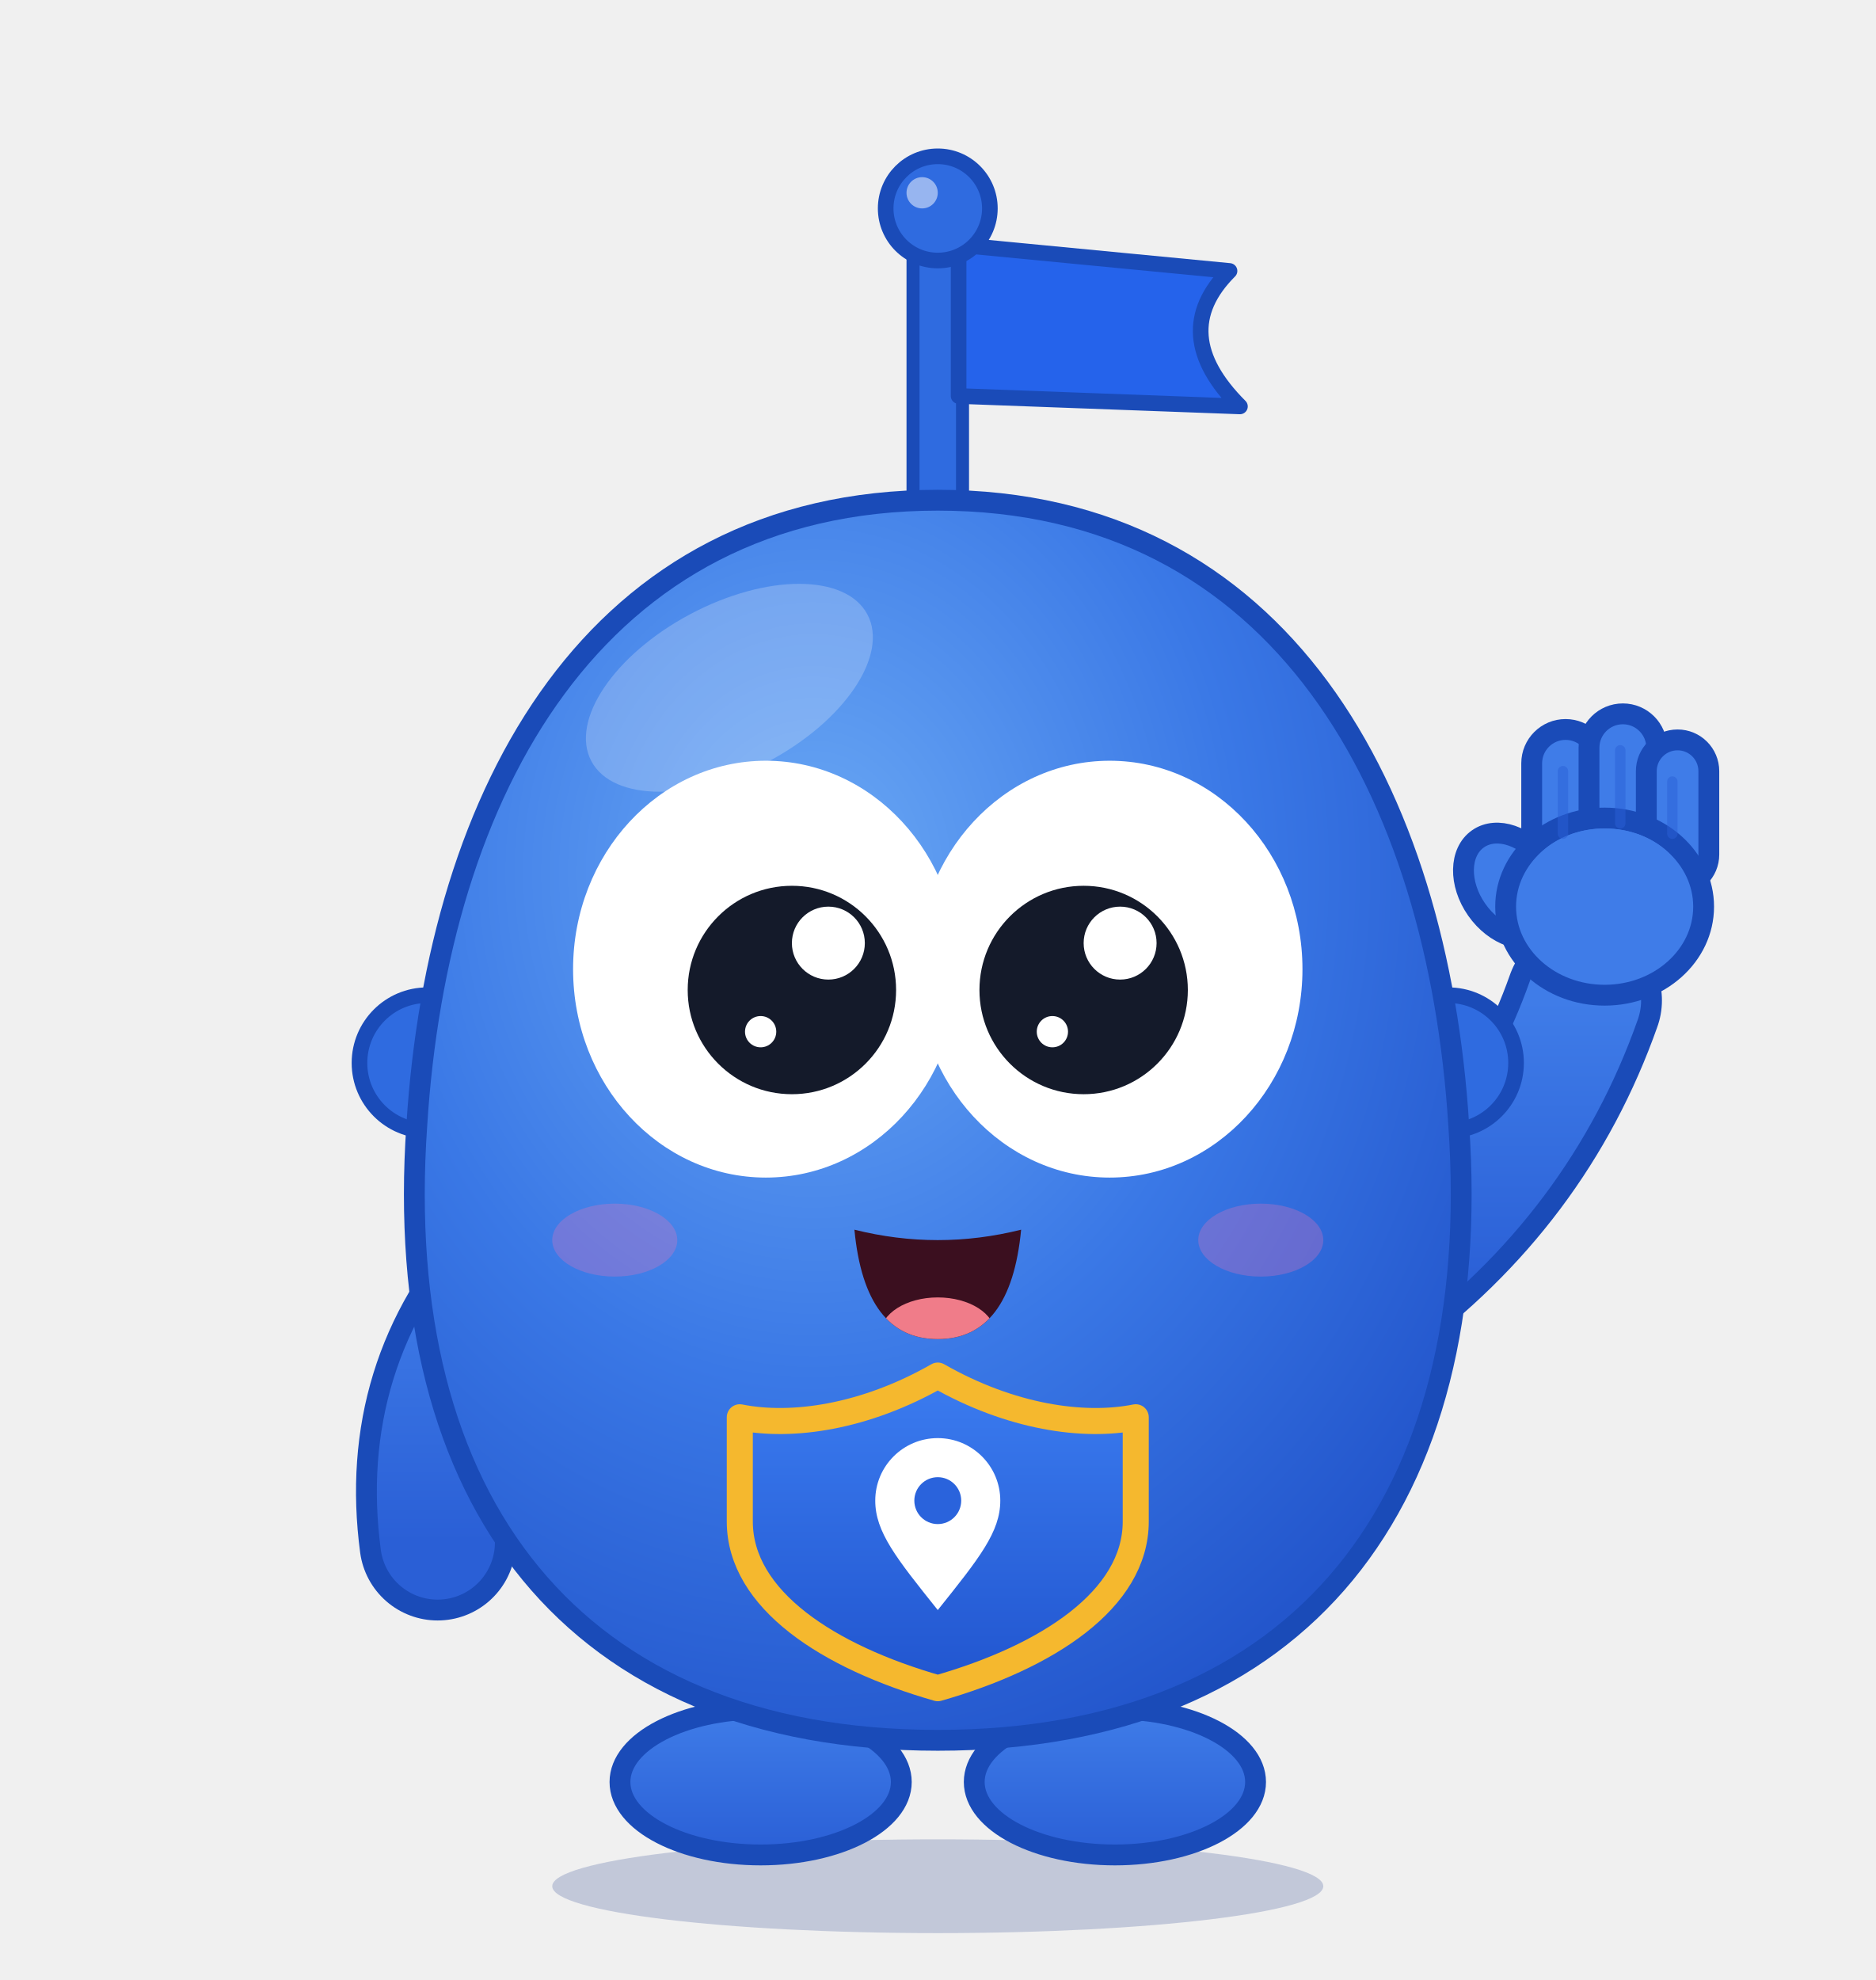
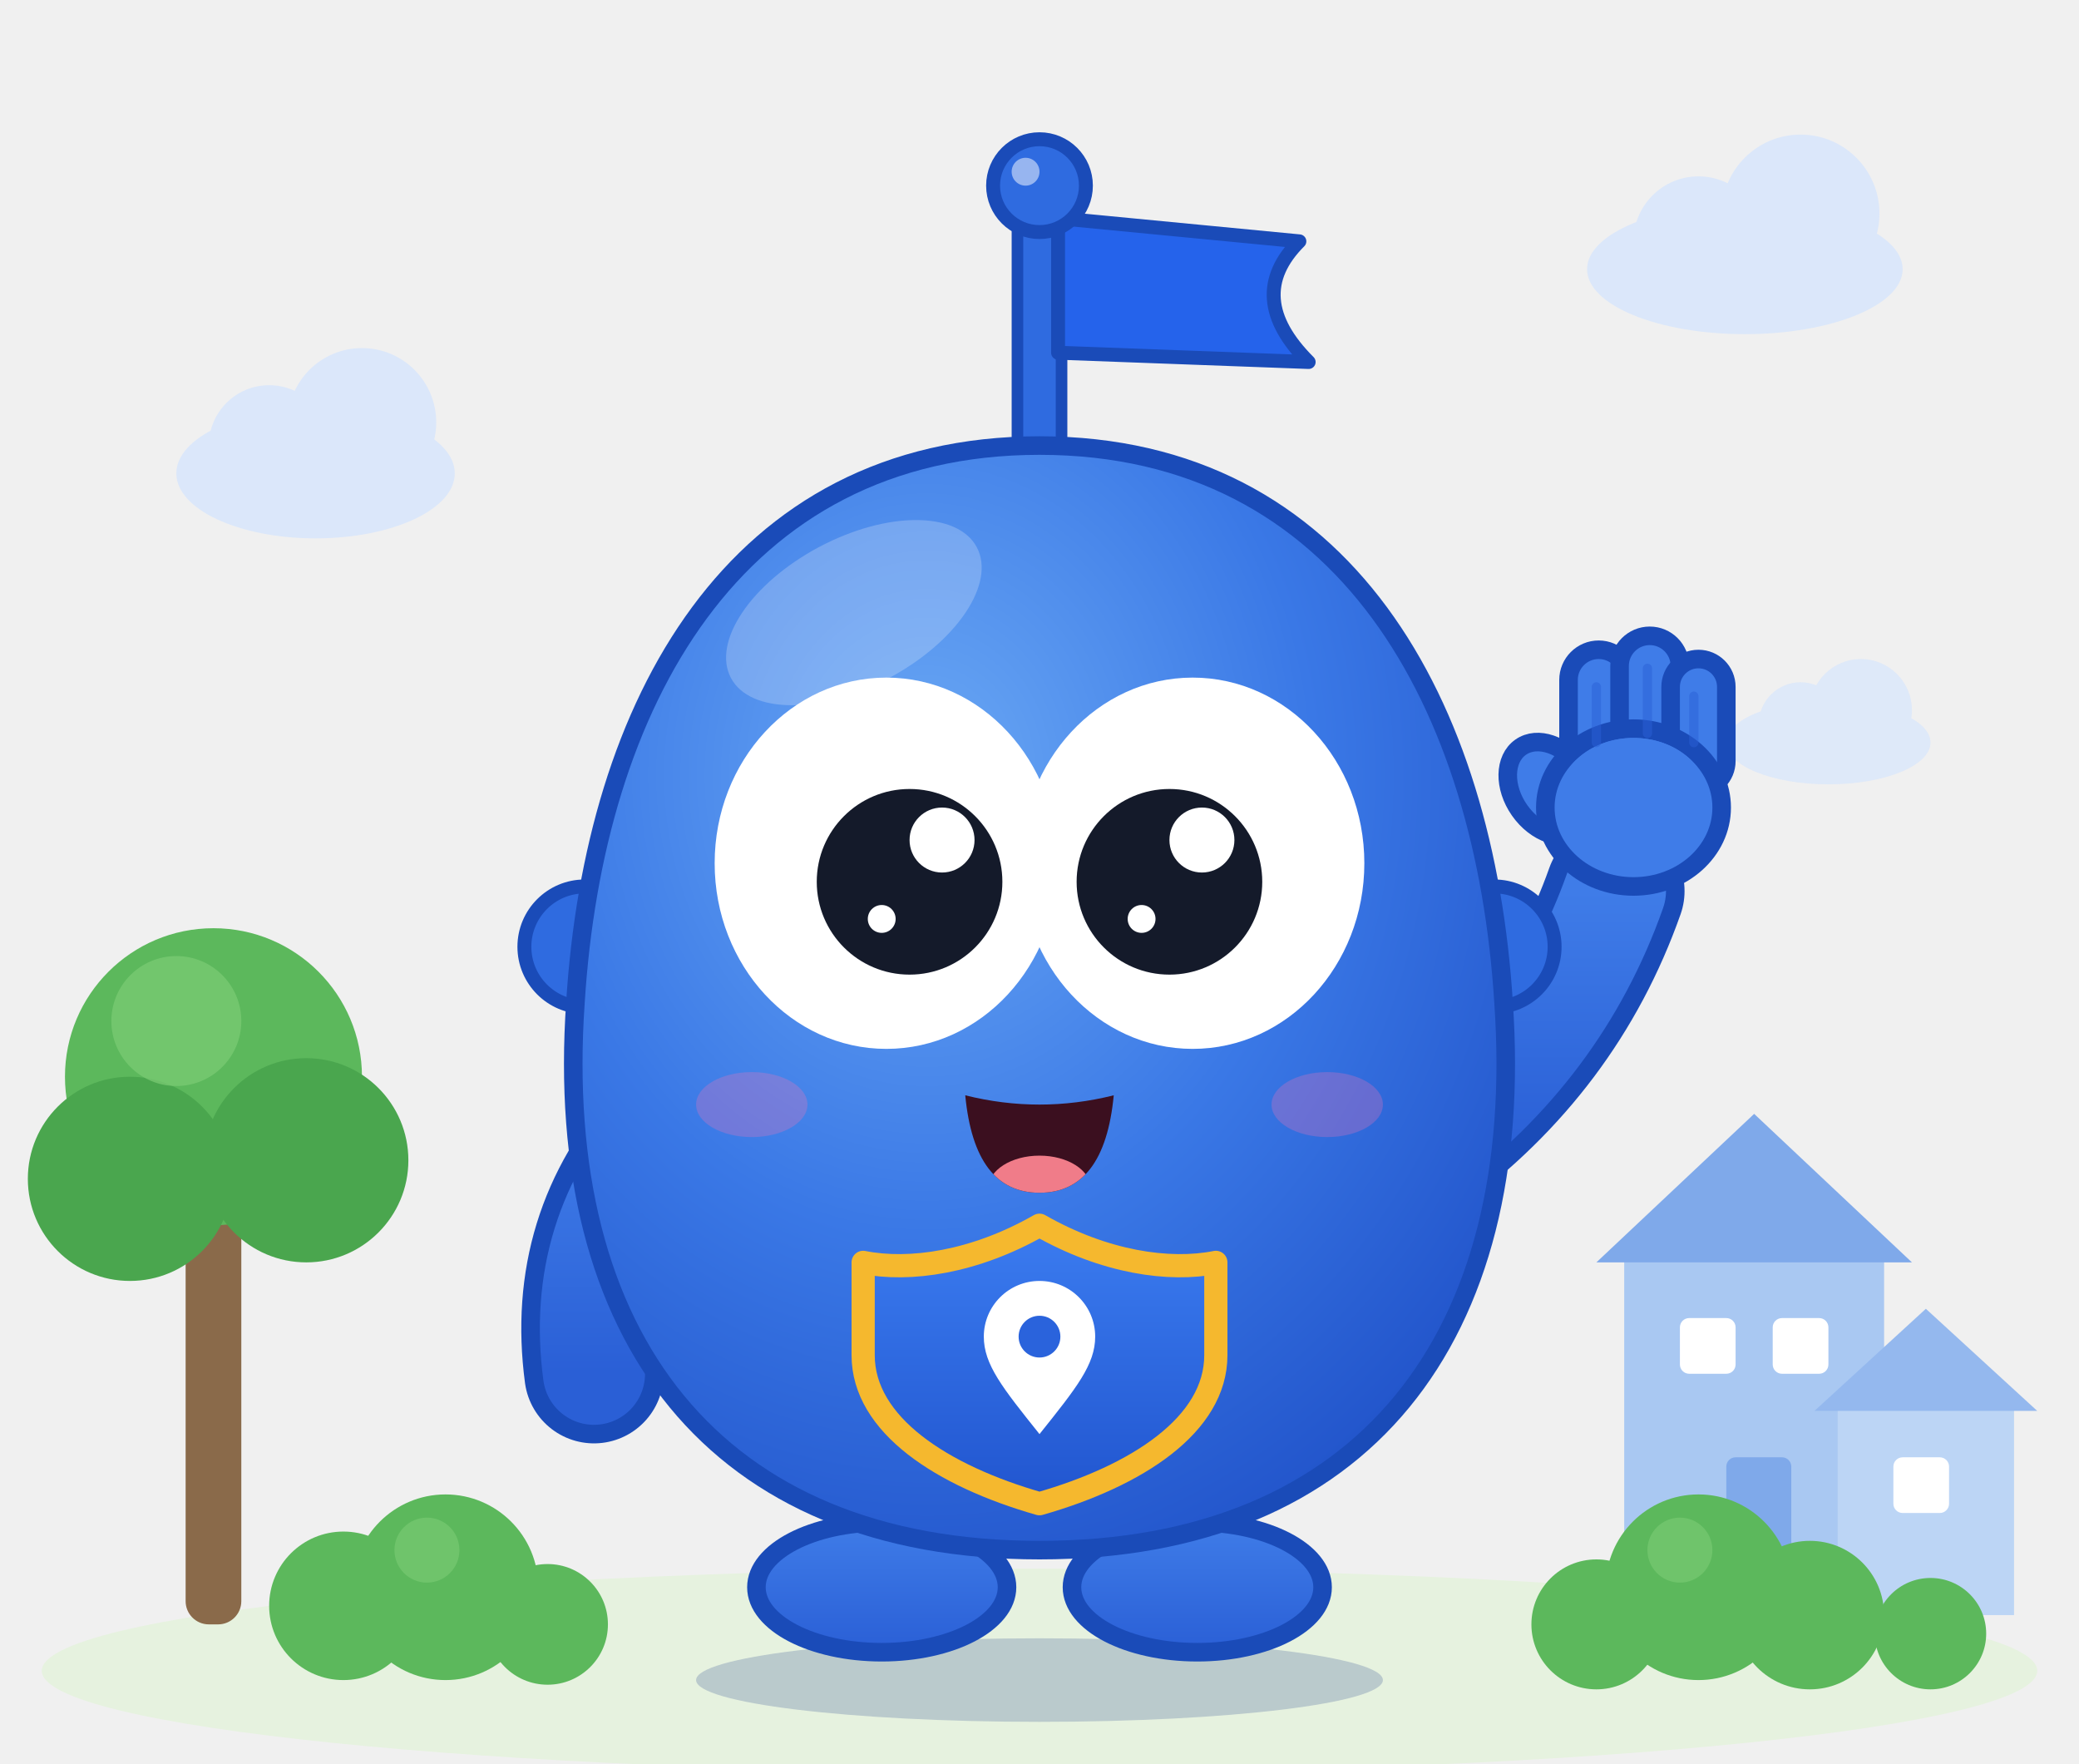
- <svg xmlns="http://www.w3.org/2000/svg" viewBox="0 0 360 380" role="img" aria-label="CitiSense mascot waving hello">
+ <svg xmlns="http://www.w3.org/2000/svg" viewBox="-44 0 448 380" role="img" aria-label="CitiSense mascot waving hello">
  <defs>
    <radialGradient id="cs-body" cx="38%" cy="30%" r="75%">
      <stop offset="0" stop-color="#6aa8f4" />
      <stop offset="0.55" stop-color="#3a78e6" />
      <stop offset="1" stop-color="#2356cc" />
    </radialGradient>
    <linearGradient id="cs-limb" x1="0" y1="0" x2="0" y2="1">
      <stop offset="0" stop-color="#3f7ce8" />
      <stop offset="1" stop-color="#2a5fd6" />
    </linearGradient>
    <linearGradient id="cs-shield" x1="0" y1="0" x2="0" y2="1">
      <stop offset="0" stop-color="#3b7cf0" />
      <stop offset="1" stop-color="#2155cf" />
    </linearGradient>
    <clipPath id="cs-mouth-clip">
      <path d="M164 236 Q180 240 196 236 Q194 257 180 257 Q166 257 164 236 Z" />
    </clipPath>
  </defs>
  <style>
    .cs-float, .cs-tilt, .cs-wave, .cs-hand, .cs-eyes, .cs-lids, .cs-flag, .cs-shadow, .cs-arm-rest {
      transform-box: view-box;
      animation-timing-function: ease-in-out;
      animation-iteration-count: infinite;
    }

    .cs-float  { animation-name: cs-float;  animation-duration: 3s; }
    .cs-shadow { animation-name: cs-shadow; animation-duration: 3s; transform-origin: 180px 362px; }
    .cs-tilt   { animation-name: cs-tilt;   animation-duration: 6s; transform-origin: 180px 340px; }
    .cs-wave   { animation-name: cs-wave;   animation-duration: 6s; transform-origin: 266px 246px; }
    .cs-hand   { animation-name: cs-hand;   animation-duration: 6s; transform-origin: 306px 182px; }
    .cs-arm-rest { animation-name: cs-arm-rest; animation-duration: 3s; transform-origin: 96px 246px; }
    .cs-eyes   { animation-name: cs-blink;  animation-duration: 9s; transform-origin: 180px 186px;
                 animation-timing-function: linear; }
    .cs-lids   { animation-name: cs-lids;   animation-duration: 9s; animation-timing-function: linear; opacity: 0; }
+     .cs-cloud  { transform-box: view-box; animation: cs-cloud 14s ease-in-out infinite; }
+     .cs-cloud-b { animation-duration: 18s; animation-direction: reverse; }
    .cs-flag   { animation-name: cs-flag;   animation-duration: 3s; transform-origin: 184px 54px; }

    @keyframes cs-float {
      0%, 100% { transform: translateY(0); }
      50%      { transform: translateY(-6px); }
    }

    @keyframes cs-shadow {
      0%, 100% { transform: scaleX(1);    opacity: 0.22; }
      50%      { transform: scaleX(0.88); opacity: 0.14; }
    }

    @keyframes cs-tilt {
      0%, 100% { transform: rotate(0deg); }
      22%      { transform: rotate(2.2deg); }
      48%      { transform: rotate(1.2deg); }
      74%      { transform: rotate(-1.4deg); }
    }

    /* A short wave (about 2.6s), then the arm rests in its raised hello pose */
    @keyframes cs-wave {
      0%, 46%, 100% { transform: rotate(0deg); }
      8%            { transform: rotate(-14deg); }
      17%           { transform: rotate(8deg); }
      26%           { transform: rotate(-12deg); }
      35%           { transform: rotate(6deg); }
      42%           { transform: rotate(-3deg); }
    }

    @keyframes cs-hand {
      0%, 46%, 100% { transform: rotate(0deg); }
      8%            { transform: rotate(-8deg); }
      17%           { transform: rotate(6deg); }
      26%           { transform: rotate(-7deg); }
      35%           { transform: rotate(4deg); }
    }

    @keyframes cs-arm-rest {
      0%, 100% { transform: rotate(0deg); }
      50%      { transform: rotate(3deg); }
    }

    /* One blink around 3s, a quick double blink around 7.5s (each ~0.25s) */
    @keyframes cs-blink {
      0%, 30%, 33%, 80%, 82.6%, 85%, 87.6%, 100% { transform: scaleY(1); }
      31%, 32%                                  { transform: scaleY(0); }
      81%, 81.6%, 86%, 86.6%                    { transform: scaleY(0); }
    }

    /* Closed-eye curves appear only while the eyes are shut */
    @keyframes cs-lids {
      0%, 30.6%, 32.4%, 80.6%, 82%, 85.6%, 87%, 100% { opacity: 0; }
      31%, 32%, 81%, 81.6%, 86%, 86.6%               { opacity: 1; }
    }

+     @keyframes cs-cloud {
+       0%, 100% { transform: translateX(0); }
+       50%      { transform: translateX(8px); }
+     }
+ 
    @keyframes cs-flag {
      0%, 100% { transform: skewY(0deg) scaleX(1); }
      50%      { transform: skewY(-3deg) scaleX(0.96); }
    }

    @media (prefers-reduced-motion: reduce) {
      * { animation: none !important; }
    }
  </style>
+   <g class="cs-scene">
+     <g class="cs-cloud" fill="#dbe7fa">
+       <g transform="translate(-6 86)">
+         <ellipse cx="30" cy="16" rx="30" ry="14" />
+         <circle cx="20" cy="10" r="13" />
+         <circle cx="40" cy="5" r="16" />
+       </g>
+     </g>
+     <g class="cs-cloud cs-cloud-b" fill="#dbe7fa">
+       <g transform="translate(300 40)">
+         <ellipse cx="32" cy="18" rx="34" ry="14" />
+         <circle cx="22" cy="12" r="14" />
+         <circle cx="44" cy="6" r="17" />
+       </g>
+       <g transform="translate(330 150)" opacity="0.85">
+         <ellipse cx="20" cy="10" rx="22" ry="9" />
+         <circle cx="14" cy="6" r="9" />
+         <circle cx="27" cy="3" r="11" />
+       </g>
+     </g>
+     <ellipse cx="180" cy="360" rx="215" ry="22" fill="#e6f2df" />
+     <g>
+       <rect x="306" y="268" width="56" height="80" fill="#a9c8f2" />
+       <path d="M300 272 L334 240 L368 272 Z" fill="#7fa9ea" />
+       <rect x="318" y="284" width="12" height="12" rx="2" fill="#ffffff" />
+       <rect x="338" y="284" width="12" height="12" rx="2" fill="#ffffff" />
+       <rect x="328" y="314" width="14" height="34" rx="2" fill="#7fa9ea" />
+       <rect x="352" y="300" width="38" height="48" fill="#bcd5f5" />
+       <path d="M347 304 L371 282 L395 304 Z" fill="#94b8ee" />
+       <rect x="364" y="314" width="12" height="12" rx="2" fill="#ffffff" />
+     </g>
+     <g>
+       <rect x="-4" y="258" width="12" height="92" rx="5" fill="#8a6a4a" />
+       <circle cx="2" cy="232" r="32" fill="#5cb85c" />
+       <circle cx="-16" cy="254" r="22" fill="#4aa64e" />
+       <circle cx="22" cy="250" r="22" fill="#4aa64e" />
+       <circle cx="-6" cy="220" r="14" fill="#7ccc75" opacity="0.7" />
+     </g>
+     <g fill="#5cb85c">
+       <circle cx="30" cy="346" r="16" />
+       <circle cx="52" cy="342" r="20" />
+       <circle cx="74" cy="350" r="13" />
+       <circle cx="300" cy="350" r="14" />
+       <circle cx="322" cy="342" r="20" />
+       <circle cx="346" cy="348" r="16" />
+       <circle cx="372" cy="352" r="12" />
+     </g>
+     <g fill="#7ccc75" opacity="0.6">
+       <circle cx="48" cy="334" r="7" />
+       <circle cx="318" cy="334" r="7" />
+     </g>
+   </g>
  <ellipse class="cs-shadow" cx="180" cy="362" rx="74" ry="9" fill="#1e3a8a" opacity="0.22" />
  <g class="cs-float">
    <g stroke="#1a4bb8" stroke-width="4" fill="url(#cs-limb)">
      <ellipse cx="146" cy="342" rx="27" ry="14" />
      <ellipse cx="214" cy="342" rx="27" ry="14" />
    </g>
    <g class="cs-tilt">
      <g class="cs-arm-rest">
        <path d="M100 244 Q80 266 84 296" fill="none" stroke="#1a4bb8" stroke-width="30" stroke-linecap="round" />
        <path d="M100 244 Q80 266 84 296" fill="none" stroke="url(#cs-limb)" stroke-width="22" stroke-linecap="round" />
      </g>
      <g class="cs-wave">
        <path d="M262 248 Q292 226 304 192" fill="none" stroke="#1a4bb8" stroke-width="30" stroke-linecap="round" />
        <path d="M262 248 Q292 226 304 192" fill="none" stroke="url(#cs-limb)" stroke-width="22" stroke-linecap="round" />
        <g class="cs-hand">
          <g stroke="#1a4bb8" stroke-width="4" fill="#3f7ce8">
            <ellipse cx="290" cy="170" rx="8" ry="11" transform="rotate(-35 290 170)" />
            <rect x="294" y="140" width="13" height="30" rx="6.5" />
            <rect x="305" y="137" width="13" height="32" rx="6.5" />
            <rect x="316" y="142" width="12" height="28" rx="6" />
            <ellipse cx="308" cy="174" rx="19" ry="17" />
          </g>
          <ellipse cx="308" cy="172" rx="16" ry="13" fill="#3f7ce8" />
          <path d="M300 160 v-12 M311 158 v-14 M321 160 v-10" stroke="#2a5fd6" stroke-width="2" stroke-linecap="round" opacity="0.5" />
        </g>
      </g>
      <line x1="180" y1="100" x2="180" y2="46" stroke="#1a4bb8" stroke-width="12" stroke-linecap="round" />
      <line x1="180" y1="100" x2="180" y2="46" stroke="#2f6be0" stroke-width="7" stroke-linecap="round" />
      <g class="cs-flag">
        <path d="M184 47 L236 52 Q224 64 238 78 L184 76 Z" fill="#2563eb" stroke="#1a4bb8" stroke-width="3" stroke-linejoin="round" />
      </g>
      <circle cx="180" cy="40" r="10" fill="#2f6be0" stroke="#1a4bb8" stroke-width="3" />
      <circle cx="177" cy="37" r="3" fill="#ffffff" opacity="0.5" />
      <g fill="#2f6be0" stroke="#1a4bb8" stroke-width="3">
        <circle cx="82" cy="204" r="13" />
        <circle cx="278" cy="204" r="13" />
      </g>
      <path d="M180 96 C246 96 276 152 280 216 C285 288 250 334 180 334 C110 334 75 288 80 216 C84 152 114 96 180 96 Z" fill="url(#cs-body)" stroke="#1a4bb8" stroke-width="4" />
      <ellipse cx="140" cy="132" rx="30" ry="16" fill="#ffffff" opacity="0.22" transform="rotate(-28 140 132)" />
      <g class="cs-face">
        <g class="cs-eyes">
          <ellipse cx="147" cy="186" rx="37" ry="40" fill="#ffffff" />
          <ellipse cx="213" cy="186" rx="37" ry="40" fill="#ffffff" />
          <circle cx="152" cy="190" r="20" fill="#141a2a" />
          <circle cx="208" cy="190" r="20" fill="#141a2a" />
          <circle cx="159" cy="181" r="7" fill="#ffffff" />
          <circle cx="215" cy="181" r="7" fill="#ffffff" />
          <circle cx="146" cy="198" r="3" fill="#ffffff" />
          <circle cx="202" cy="198" r="3" fill="#ffffff" />
        </g>
        <g class="cs-lids" fill="none" stroke="#141a2a" stroke-width="5" stroke-linecap="round">
          <path d="M122 190 Q147 206 172 190" />
          <path d="M188 190 Q213 206 238 190" />
        </g>
        <ellipse cx="118" cy="238" rx="12" ry="7" fill="#f472b6" opacity="0.28" />
        <ellipse cx="242" cy="238" rx="12" ry="7" fill="#f472b6" opacity="0.28" />
        <path d="M164 236 Q180 240 196 236 Q194 257 180 257 Q166 257 164 236 Z" fill="#3b0f1f" />
        <g clip-path="url(#cs-mouth-clip)">
          <ellipse cx="180" cy="256" rx="11" ry="7" fill="#f07c89" />
        </g>
      </g>
      <path d="M180 264 C194 272 208 274 218 272 L218 292 C218 307 201 318 180 324 C159 318 142 307 142 292 L142 272 C152 274 166 272 180 264 Z" fill="url(#cs-shield)" stroke="#f5b82e" stroke-width="5" stroke-linejoin="round" />
      <path d="M180 309 C172 299 168 294 168 288 A12 12 0 1 1 192 288 C192 294 188 299 180 309 Z" fill="#ffffff" />
      <circle cx="180" cy="288" r="4.5" fill="#2a63dc" />
    </g>
  </g>
</svg>
